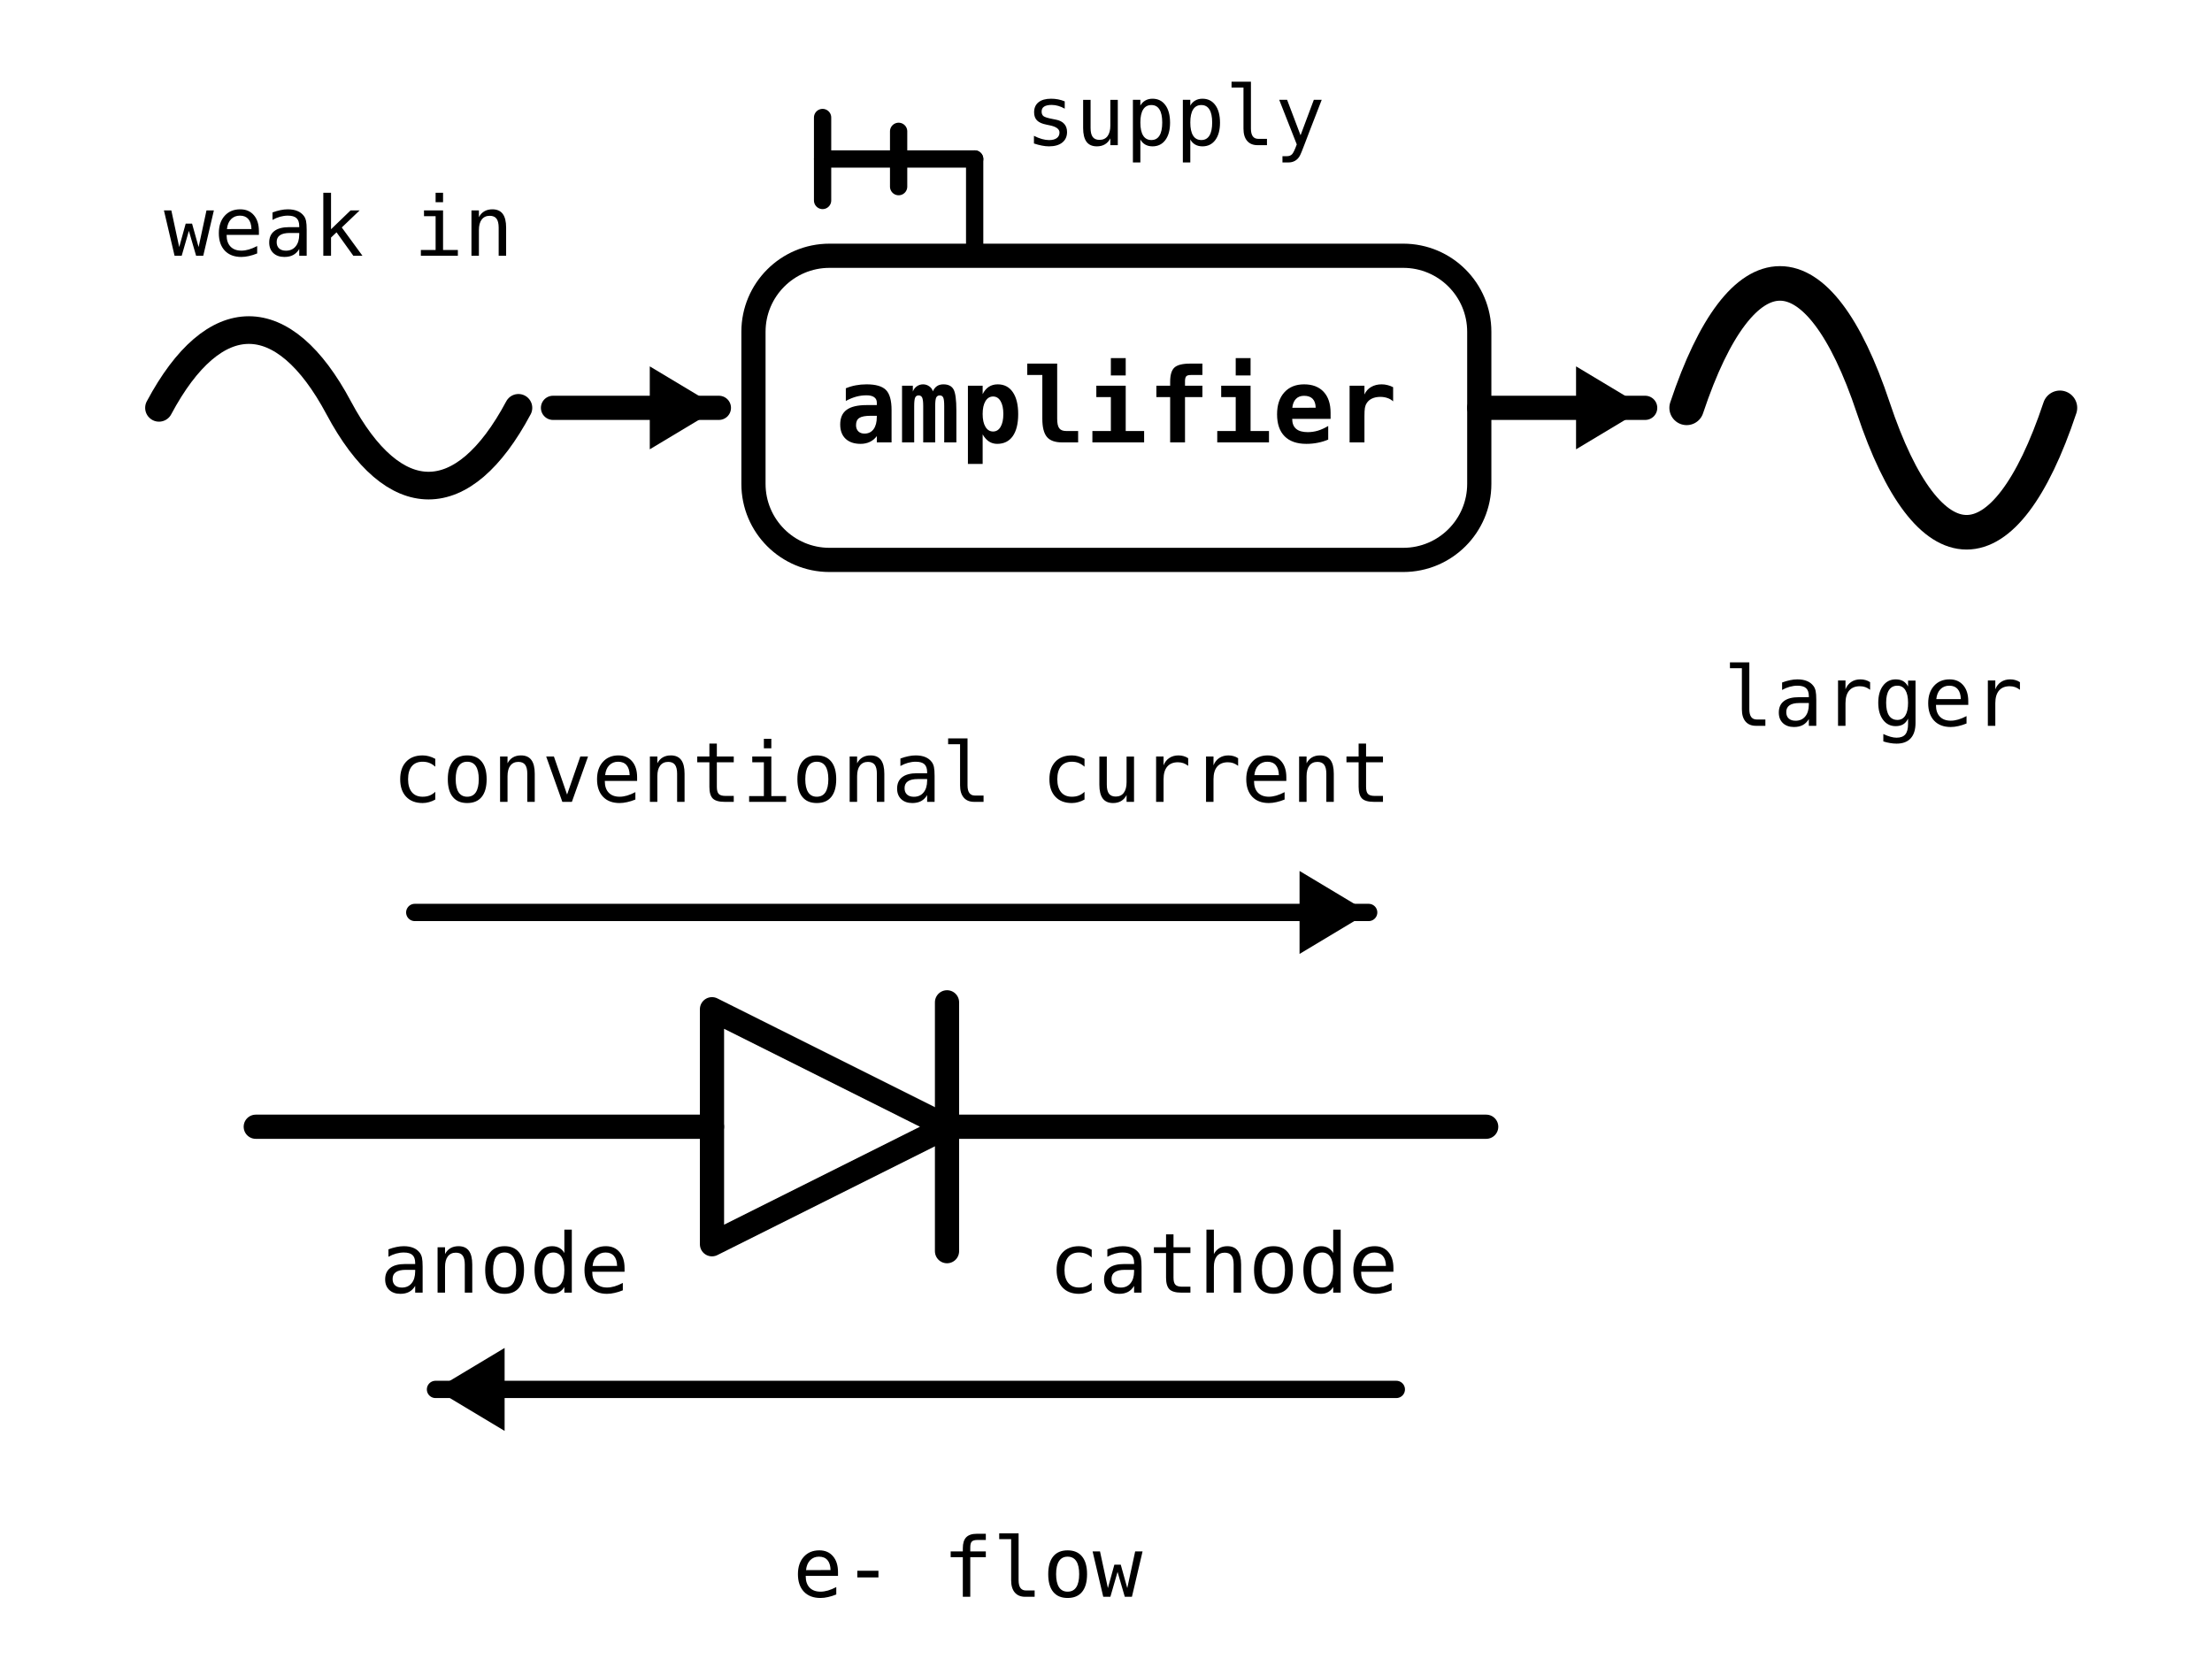
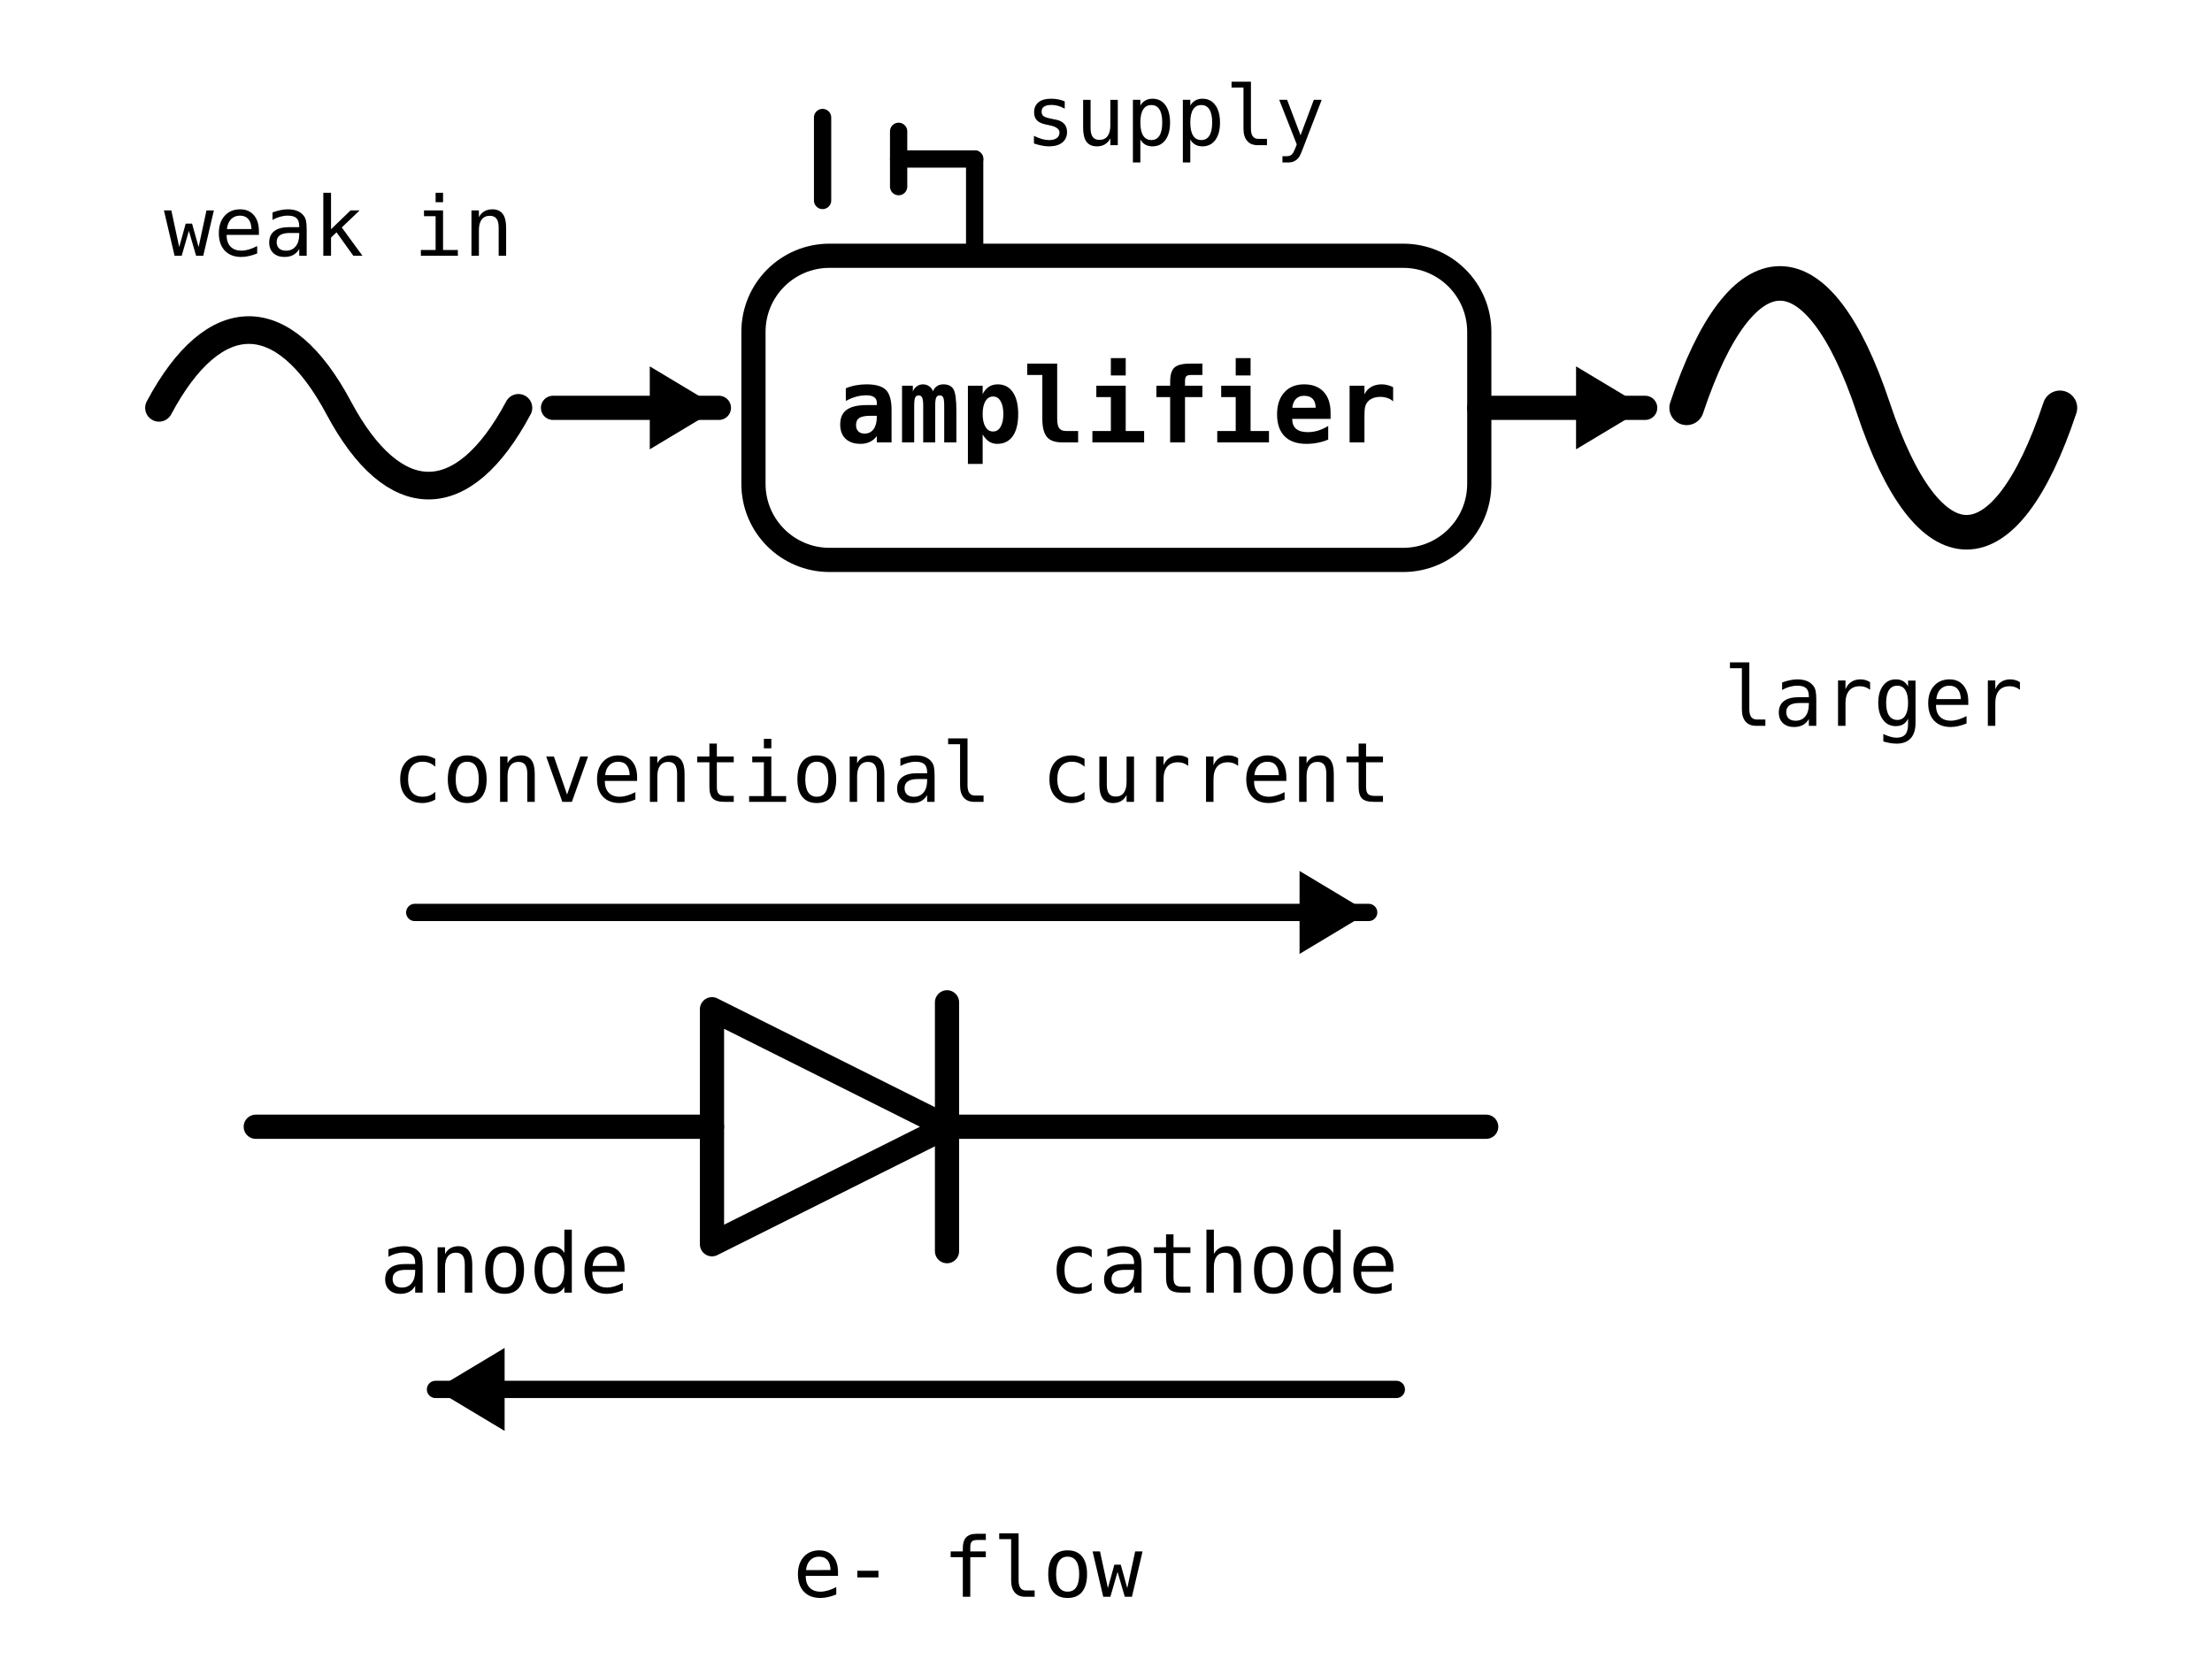
<svg xmlns="http://www.w3.org/2000/svg" id="amplifiers-diodes" viewBox="0 0 640 480" role="img">
  <g fill="none" stroke="currentColor" stroke-linecap="round" stroke-linejoin="round">
    <path d="M46 118 C62 88 82 88 98 118 C114 148 134 148 150 118" stroke-width="8" />
    <line x1="160" y1="118" x2="208" y2="118" stroke-width="7" />
    <polygon points="208,118 188,106 188,130" fill="currentColor" stroke="none" />
    <rect x="218" y="74" width="210" height="88" rx="22" ry="22" stroke-width="7" />
    <line x1="428" y1="118" x2="476" y2="118" stroke-width="7" />
    <polygon points="476,118 456,106 456,130" fill="currentColor" stroke="none" />
    <path d="M488 118 C504 70 526 70 542 118 C558 166 580 166 596 118" stroke-width="10" />
    <line x1="282" y1="46" x2="282" y2="74" stroke-width="5" />
-     <line x1="238" y1="46" x2="282" y2="46" stroke-width="5" />
+     <line x1="260" y1="46" x2="282" y2="46" stroke-width="5" />
    <line x1="238" y1="34" x2="238" y2="58" stroke-width="5" />
    <line x1="260" y1="38" x2="260" y2="54" stroke-width="5" />
    <line x1="74" y1="326" x2="206" y2="326" stroke-width="7" />
    <polygon points="206,292 206,360 274,326" stroke-width="7" />
    <line x1="274" y1="290" x2="274" y2="362" stroke-width="7" />
    <line x1="274" y1="326" x2="430" y2="326" stroke-width="7" />
    <line x1="120" y1="264" x2="396" y2="264" stroke-width="5" />
    <polygon points="396,264 376,252 376,276" fill="currentColor" stroke="none" />
    <line x1="404" y1="402" x2="126" y2="402" stroke-width="5" />
    <polygon points="126,402 146,390 146,414" fill="currentColor" stroke="none" />
  </g>
  <g fill="currentColor" font-family="ui-monospace, SFMono-Regular, Menlo, Consolas, monospace" text-anchor="middle">
    <text x="98" y="74" font-size="24">weak in</text>
    <text x="323" y="128" font-size="30" font-weight="700">amplifier</text>
    <text x="542" y="210" font-size="24">larger</text>
    <text x="340" y="42" font-size="24">supply</text>
    <text x="258" y="232" font-size="24">conventional current</text>
    <text x="146" y="374" font-size="24">anode</text>
    <text x="354" y="374" font-size="24">cathode</text>
    <text x="280" y="462" font-size="24">e- flow</text>
  </g>
</svg>
